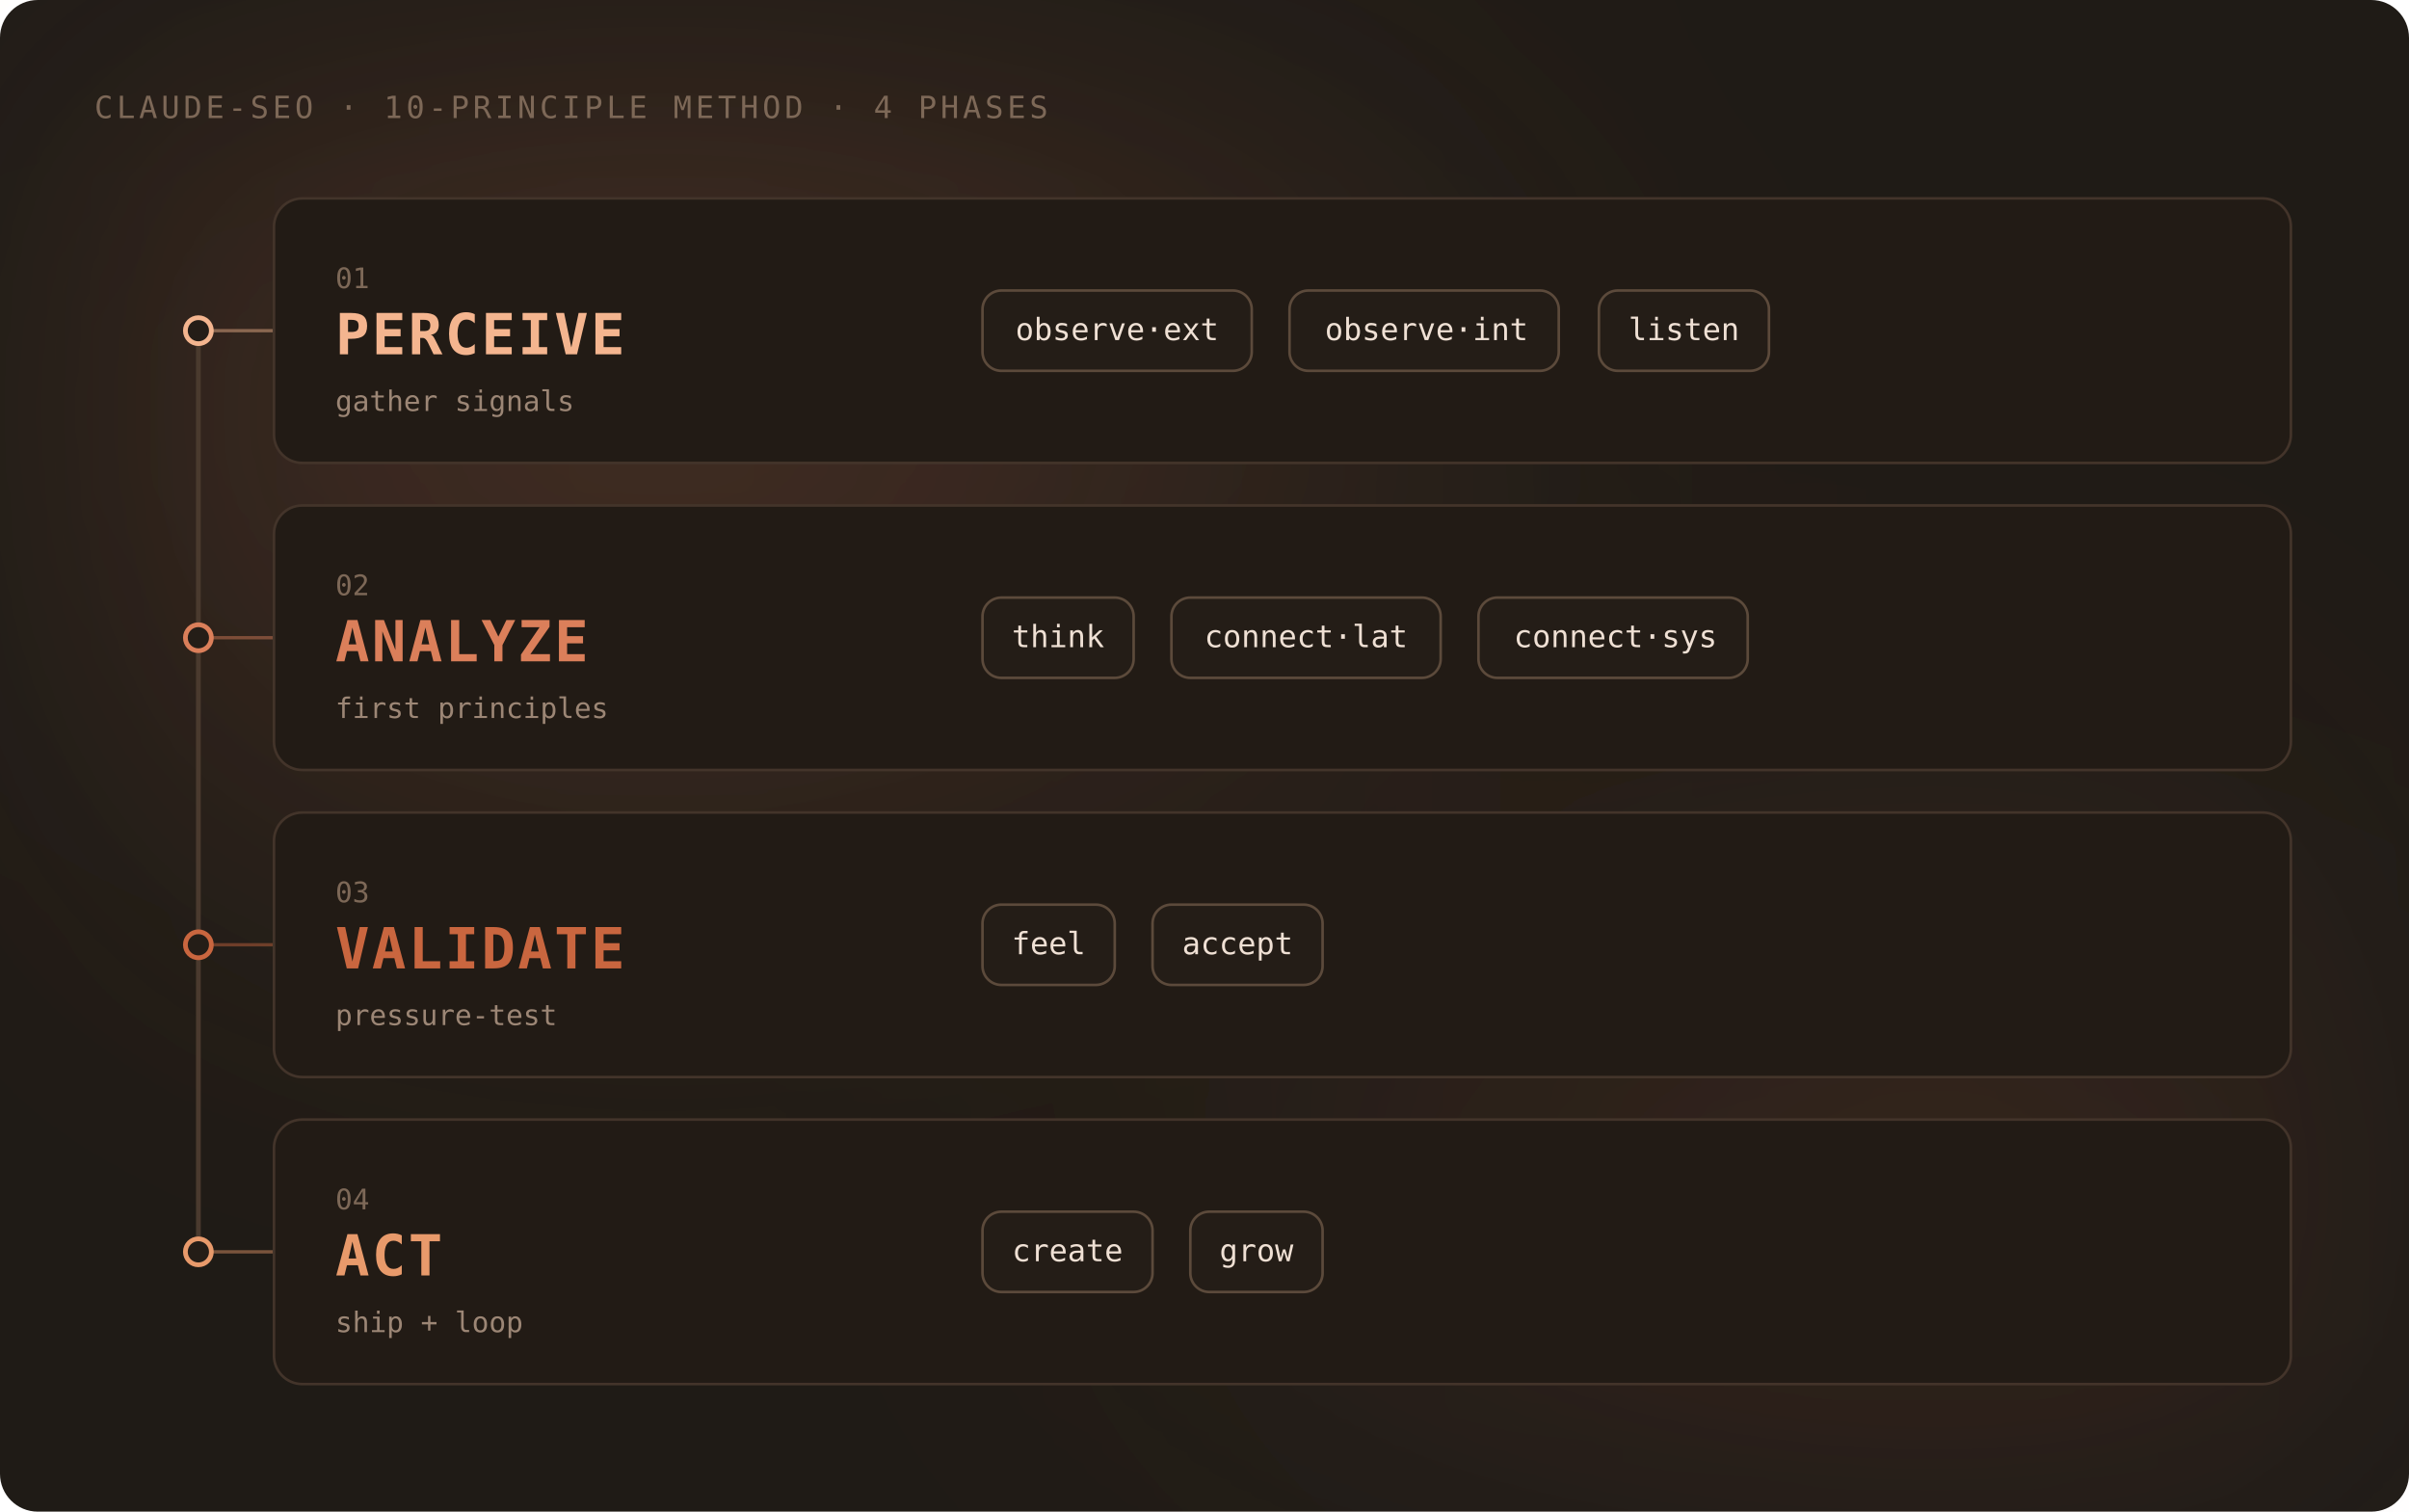
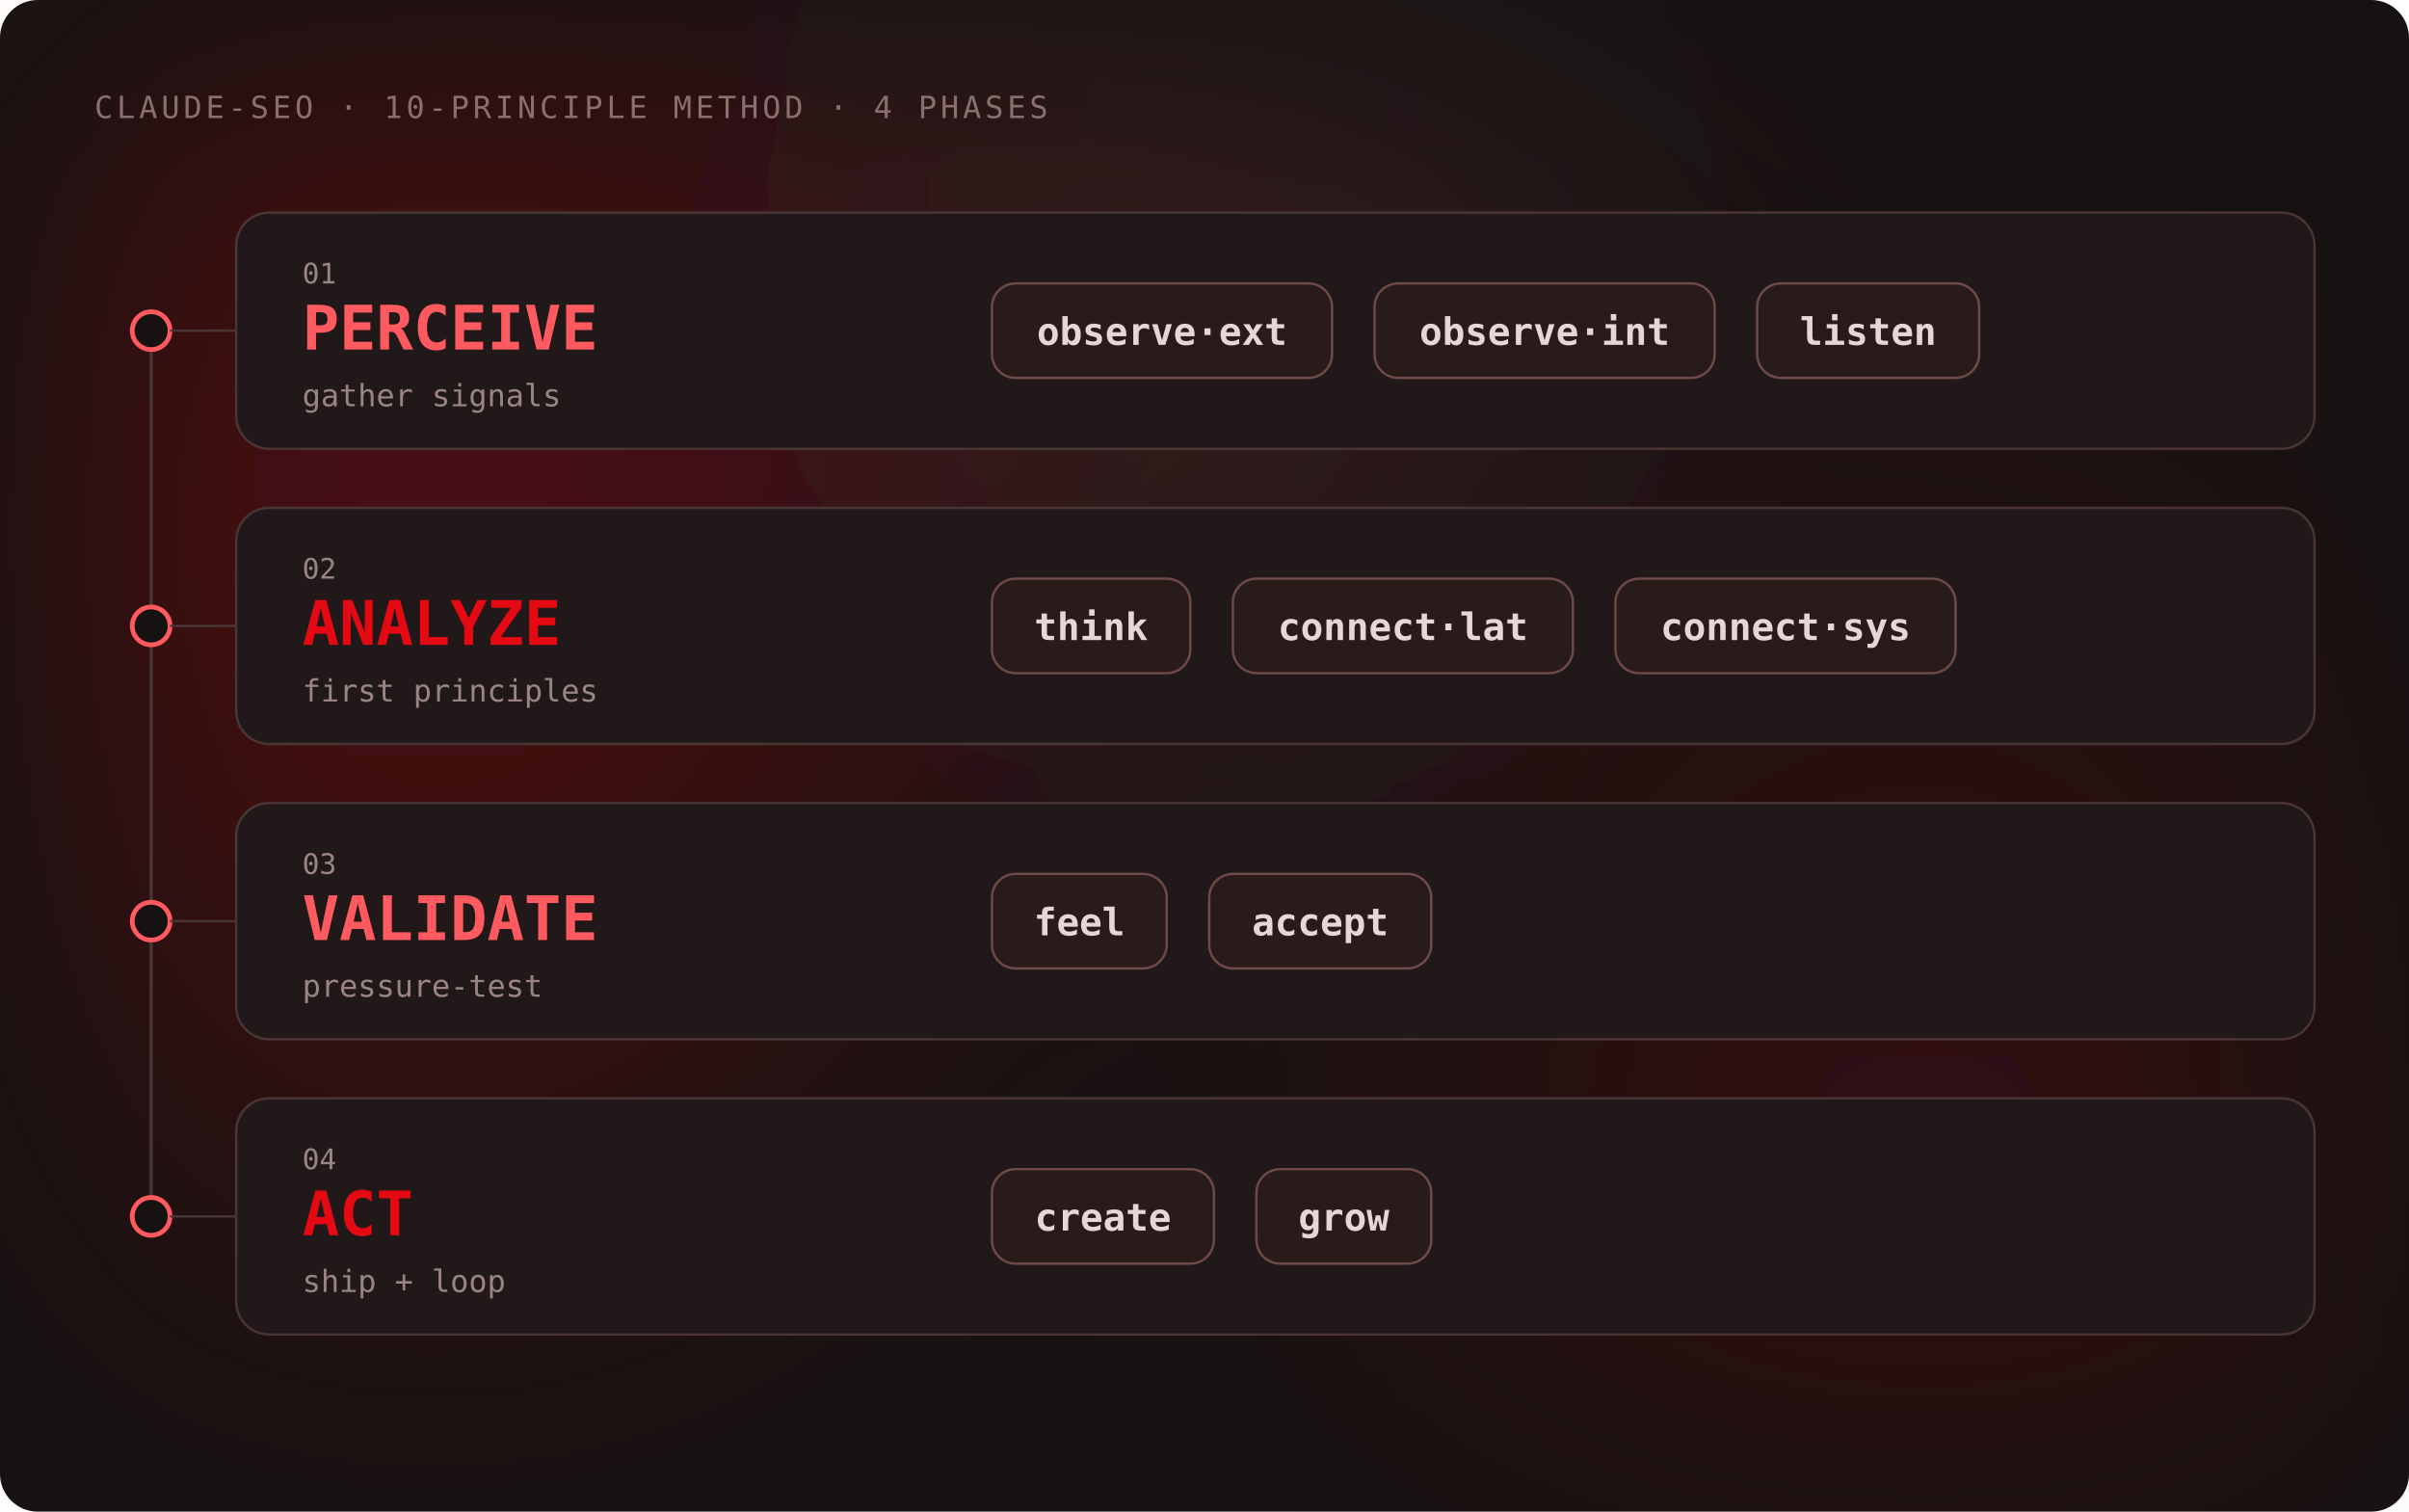
- <svg xmlns="http://www.w3.org/2000/svg" viewBox="0 0 1020 640" width="100%" preserveAspectRatio="xMidYMid meet" role="img" aria-label="Claude SEO 10-principle methodology: four phase panels (perceive, analyze, validate, act) that illuminate in sequence with their principles.">
+ <svg xmlns="http://www.w3.org/2000/svg" viewBox="0 0 1020 640" width="100%" preserveAspectRatio="xMidYMid meet" role="img" aria-label="Claude SEO 10-principle methodology: PERCEIVE, ANALYZE, VALIDATE, and ACT phases with 10 principles arranged by phase.">
  <defs>
-     <filter id="glow" x="-70%" y="-70%" width="240%" height="240%">
-       <feGaussianBlur stdDeviation="3.2" />
+     <filter id="brilho" x="-70%" y="-70%" width="240%" height="240%">
+       <feGaussianBlur stdDeviation="3.6" />
    </filter>
    <filter id="aurora" x="-50%" y="-50%" width="200%" height="200%">
-       <feGaussianBlur stdDeviation="80" />
+       <feGaussianBlur stdDeviation="75" />
    </filter>
-     <radialGradient id="auWarm" cx="50%" cy="50%" r="50%">
-       <stop offset="0%" stop-color="#D97757" stop-opacity="0.26" />
-       <stop offset="100%" stop-color="#D97757" stop-opacity="0" />
+     <radialGradient id="auA" cx="50%" cy="50%" r="50%">
+       <stop offset="0%" stop-color="#E50914" stop-opacity="0.34" />
+       <stop offset="100%" stop-color="#E50914" stop-opacity="0" />
    </radialGradient>
-     <radialGradient id="auEmber" cx="50%" cy="50%" r="50%">
-       <stop offset="0%" stop-color="#B85C3C" stop-opacity="0.20" />
-       <stop offset="100%" stop-color="#B85C3C" stop-opacity="0" />
+     <radialGradient id="auB" cx="50%" cy="50%" r="50%">
+       <stop offset="0%" stop-color="#8E1016" stop-opacity="0.30" />
+       <stop offset="100%" stop-color="#8E1016" stop-opacity="0" />
+     </radialGradient>
+     <radialGradient id="auC" cx="50%" cy="50%" r="50%">
+       <stop offset="0%" stop-color="#FF5A5F" stop-opacity="0.16" />
+       <stop offset="100%" stop-color="#FF5A5F" stop-opacity="0" />
    </radialGradient>
  </defs>
-   <rect width="1020" height="640" rx="16" fill="#1F1B16" />
-   <g filter="url(#aurora)" opacity="0.9">
-     <ellipse cx="280" cy="170" rx="420" ry="280" fill="url(#auWarm)">
-       <animateTransform attributeName="transform" type="translate" values="0 0;44 22;0 0" dur="26s" repeatCount="indefinite" />
+   <rect width="1020" height="640" rx="16" fill="#161212" />
+   <g filter="url(#aurora)" opacity="0.95">
+     <ellipse cx="184" cy="224" rx="296" ry="397" fill="url(#auA)">
+       <animateTransform attributeName="transform" type="translate" values="0 0;58 26;0 0" dur="24s" repeatCount="indefinite" />
    </ellipse>
-     <ellipse cx="820" cy="520" rx="400" ry="260" fill="url(#auEmber)">
-       <animateTransform attributeName="transform" type="translate" values="0 0;-38 -18;0 0" dur="31s" repeatCount="indefinite" />
+     <ellipse cx="816" cy="499" rx="306" ry="410" fill="url(#auB)">
+       <animateTransform attributeName="transform" type="translate" values="0 0;-48 -20;0 0" dur="30s" repeatCount="indefinite" />
+     </ellipse>
+     <ellipse cx="510" cy="115" rx="235" ry="294" fill="url(#auC)">
+       <animateTransform attributeName="transform" type="translate" values="0 0;30 34;0 0" dur="27s" repeatCount="indefinite" />
    </ellipse>
  </g>
-   <text x="40" y="50" font-family="'JetBrains Mono','Cascadia Mono','Menlo',monospace" font-size="13" fill="#7d6857" letter-spacing="1.6">CLAUDE-SEO · 10-PRINCIPLE METHOD · 4 PHASES</text>
-   <line x1="84" y1="140" x2="84" y2="530" stroke="#4a3a2e" stroke-width="2" />
-   <circle cx="84" cy="140" r="5.5" fill="#241d17" stroke="#F4B58F" stroke-width="2" />
-   <circle cx="84" cy="140" r="5.5" fill="#F4B58F" filter="url(#glow)" opacity="0">
-     <animate attributeName="opacity" dur="8.0s" repeatCount="indefinite" keyTimes="0;0.030;0.060;0.160;0.200;1" values="0;0;1;1;0;0" />
+   <text x="40" y="50" text-anchor="start" font-family="'JetBrains Mono','Cascadia Mono','Menlo','Consolas',monospace" font-size="13" font-weight="400" fill="#8A6F6D" letter-spacing="1.6">CLAUDE-SEO · 10-PRINCIPLE METHOD · 4 PHASES</text>
+   <path d="M64,140 L64,515" fill="none" stroke="#4A3535" stroke-width="1.4" />
+   <circle r="10" fill="#E50914" filter="url(#brilho)" opacity="0">
+     <animateMotion dur="8.0s" repeatCount="indefinite" calcMode="linear" keyTimes="0;0.020;0.900;1" keyPoints="0;0;1;1" path="M64,140 L64,515" />
+     <animate attributeName="opacity" dur="8.0s" repeatCount="indefinite" keyTimes="0;0.010;0.040;0.880;0.900;1" values="0;0;0.28;0.28;0;0" />
  </circle>
-   <line x1="90" y1="140" x2="116" y2="140" stroke="#F4B58F" stroke-width="1.4" opacity="0.45" />
-   <circle cx="84" cy="270" r="5.5" fill="#241d17" stroke="#DB7F5A" stroke-width="2" />
-   <circle cx="84" cy="270" r="5.5" fill="#DB7F5A" filter="url(#glow)" opacity="0">
-     <animate attributeName="opacity" dur="8.0s" repeatCount="indefinite" keyTimes="0;0.250;0.280;0.380;0.420;1" values="0;0;1;1;0;0" />
+   <circle r="5.5" fill="#E50914" filter="url(#brilho)" opacity="0">
+     <animateMotion dur="8.0s" repeatCount="indefinite" calcMode="linear" keyTimes="0;0.020;0.900;1" keyPoints="0;0;1;1" path="M64,140 L64,515" />
+     <animate attributeName="opacity" dur="8.0s" repeatCount="indefinite" keyTimes="0;0.010;0.040;0.880;0.900;1" values="0;0;1;1;0;0" />
+     <animate attributeName="r" values="5;6.5;5" dur="1.4s" repeatCount="indefinite" />
  </circle>
-   <line x1="90" y1="270" x2="116" y2="270" stroke="#DB7F5A" stroke-width="1.4" opacity="0.45" />
-   <circle cx="84" cy="400" r="5.5" fill="#241d17" stroke="#C9663F" stroke-width="2" />
-   <circle cx="84" cy="400" r="5.5" fill="#C9663F" filter="url(#glow)" opacity="0">
-     <animate attributeName="opacity" dur="8.0s" repeatCount="indefinite" keyTimes="0;0.470;0.500;0.600;0.640;1" values="0;0;1;1;0;0" />
-   </circle>
-   <line x1="90" y1="400" x2="116" y2="400" stroke="#C9663F" stroke-width="1.4" opacity="0.45" />
-   <circle cx="84" cy="530" r="5.5" fill="#241d17" stroke="#E89A6B" stroke-width="2" />
-   <circle cx="84" cy="530" r="5.5" fill="#E89A6B" filter="url(#glow)" opacity="0">
-     <animate attributeName="opacity" dur="8.0s" repeatCount="indefinite" keyTimes="0;0.690;0.720;0.820;0.860;1" values="0;0;1;1;0;0" />
-   </circle>
-   <line x1="90" y1="530" x2="116" y2="530" stroke="#E89A6B" stroke-width="1.4" opacity="0.45" />
-   <rect x="116" y="84" width="854" height="112" rx="12" fill="#221b15" stroke="#43342a" stroke-width="1.1" />
-   <rect x="116" y="84" width="854" height="112" rx="12" fill="#F4B58F" opacity="0">
-     <animate attributeName="opacity" dur="8.0s" repeatCount="indefinite" keyTimes="0;0.030;0.060;0.160;0.200;1" values="0;0;0.11;0.11;0;0" />
-   </rect>
-   <rect x="116" y="84" width="854" height="112" rx="12" fill="none" stroke="#F4B58F" stroke-width="2.2" filter="url(#glow)" opacity="0">
-     <animate attributeName="opacity" dur="8.0s" repeatCount="indefinite" keyTimes="0;0.030;0.060;0.160;0.200;1" values="0;0;0.9;0.9;0;0" />
-   </rect>
-   <text x="142" y="122" font-family="'JetBrains Mono','Cascadia Mono','Menlo',monospace" font-size="12" fill="#7d6857">01</text>
-   <text x="142" y="150" font-family="'JetBrains Mono','Cascadia Mono','Menlo',monospace" font-size="24" font-weight="700" fill="#F4B58F" letter-spacing="1">PERCEIVE</text>
-   <text x="142" y="174" font-family="'JetBrains Mono','Cascadia Mono','Menlo',monospace" font-size="12" fill="#9c8675">gather signals</text>
+   <circle cx="64" cy="140" r="8" fill="#161212" stroke="#FF5A5F" stroke-width="2" />
+   <line x1="72" y1="140" x2="100" y2="140" stroke="#4A3535" />
  <g>
-     <rect x="416" y="123" width="114" height="34" rx="8" fill="#241d17" stroke="#5c4a3b" stroke-width="1.1" />
-     <rect x="416" y="123" width="114" height="34" rx="8" fill="none" stroke="#F4B58F" stroke-width="2" filter="url(#glow)" opacity="0">
-       <animate attributeName="opacity" dur="8.0s" repeatCount="indefinite" keyTimes="0;0.048;0.078;0.148;0.188;1" values="0;0;0.95;0.95;0;0" />
+     <rect x="100" y="90" width="880" height="100" rx="14" fill="#211919" stroke="#4A3535" />
+     <rect x="100" y="90" width="880" height="100" rx="14" fill="none" stroke="#E50914" stroke-width="2.6" filter="url(#brilho)" opacity="0">
+       <animate attributeName="opacity" dur="8.0s" repeatCount="indefinite" keyTimes="0;0.020;0.070;0.180;1" values="0;0;0.95;0;0" />
    </rect>
-     <text x="473" y="144" text-anchor="middle" font-family="'JetBrains Mono','Cascadia Mono','Menlo',monospace" font-size="13" fill="#EFE0D4">observe·ext</text>
+     <text x="128" y="120" text-anchor="start" font-family="'JetBrains Mono','Cascadia Mono','Menlo','Consolas',monospace" font-size="12" font-weight="400" fill="#9B8583" letter-spacing="0">01</text>
+     <text x="128" y="148" text-anchor="start" font-family="'JetBrains Mono','Cascadia Mono','Menlo','Consolas',monospace" font-size="26" font-weight="700" fill="#FF5A5F" letter-spacing="0">PERCEIVE</text>
+     <text x="128" y="172" text-anchor="start" font-family="'JetBrains Mono','Cascadia Mono','Menlo','Consolas',monospace" font-size="13" font-weight="400" fill="#9B8583" letter-spacing="0">gather signals</text>
  </g>
  <g>
-     <rect x="546" y="123" width="114" height="34" rx="8" fill="#241d17" stroke="#5c4a3b" stroke-width="1.1" />
-     <rect x="546" y="123" width="114" height="34" rx="8" fill="none" stroke="#F4B58F" stroke-width="2" filter="url(#glow)" opacity="0">
-       <animate attributeName="opacity" dur="8.0s" repeatCount="indefinite" keyTimes="0;0.066;0.096;0.166;0.206;1" values="0;0;0.95;0.95;0;0" />
+     <rect x="420" y="120" width="144" height="40" rx="10" fill="#2A1B1B" stroke="#6E4A48" />
+     <rect x="420" y="120" width="144" height="40" rx="10" fill="none" stroke="#E50914" stroke-width="2.6" filter="url(#brilho)" opacity="0">
+       <animate attributeName="opacity" dur="8.0s" repeatCount="indefinite" keyTimes="0;0.050;0.100;0.210;1" values="0;0;0.95;0;0" />
    </rect>
-     <text x="604" y="144" text-anchor="middle" font-family="'JetBrains Mono','Cascadia Mono','Menlo',monospace" font-size="13" fill="#EFE0D4">observe·int</text>
+     <text x="492.0" y="146" text-anchor="middle" font-family="'JetBrains Mono','Cascadia Mono','Menlo','Consolas',monospace" font-size="16" font-weight="600" fill="#E6D6D4" letter-spacing="0">observe·ext</text>
  </g>
  <g>
-     <rect x="677" y="123" width="72" height="34" rx="8" fill="#241d17" stroke="#5c4a3b" stroke-width="1.1" />
-     <rect x="677" y="123" width="72" height="34" rx="8" fill="none" stroke="#F4B58F" stroke-width="2" filter="url(#glow)" opacity="0">
-       <animate attributeName="opacity" dur="8.0s" repeatCount="indefinite" keyTimes="0;0.084;0.114;0.184;0.224;1" values="0;0;0.95;0.95;0;0" />
+     <rect x="582" y="120" width="144" height="40" rx="10" fill="#2A1B1B" stroke="#6E4A48" />
+     <rect x="582" y="120" width="144" height="40" rx="10" fill="none" stroke="#E50914" stroke-width="2.6" filter="url(#brilho)" opacity="0">
+       <animate attributeName="opacity" dur="8.0s" repeatCount="indefinite" keyTimes="0;0.075;0.125;0.235;1" values="0;0;0.95;0;0" />
    </rect>
-     <text x="713" y="144" text-anchor="middle" font-family="'JetBrains Mono','Cascadia Mono','Menlo',monospace" font-size="13" fill="#EFE0D4">listen</text>
-   </g>
-   <rect x="116" y="214" width="854" height="112" rx="12" fill="#221b15" stroke="#43342a" stroke-width="1.1" />
-   <rect x="116" y="214" width="854" height="112" rx="12" fill="#DB7F5A" opacity="0">
-     <animate attributeName="opacity" dur="8.0s" repeatCount="indefinite" keyTimes="0;0.250;0.280;0.380;0.420;1" values="0;0;0.11;0.11;0;0" />
-   </rect>
-   <rect x="116" y="214" width="854" height="112" rx="12" fill="none" stroke="#DB7F5A" stroke-width="2.2" filter="url(#glow)" opacity="0">
-     <animate attributeName="opacity" dur="8.0s" repeatCount="indefinite" keyTimes="0;0.250;0.280;0.380;0.420;1" values="0;0;0.9;0.9;0;0" />
-   </rect>
-   <text x="142" y="252" font-family="'JetBrains Mono','Cascadia Mono','Menlo',monospace" font-size="12" fill="#7d6857">02</text>
-   <text x="142" y="280" font-family="'JetBrains Mono','Cascadia Mono','Menlo',monospace" font-size="24" font-weight="700" fill="#DB7F5A" letter-spacing="1">ANALYZE</text>
-   <text x="142" y="304" font-family="'JetBrains Mono','Cascadia Mono','Menlo',monospace" font-size="12" fill="#9c8675">first principles</text>
-   <g>
-     <rect x="416" y="253" width="64" height="34" rx="8" fill="#241d17" stroke="#5c4a3b" stroke-width="1.1" />
-     <rect x="416" y="253" width="64" height="34" rx="8" fill="none" stroke="#DB7F5A" stroke-width="2" filter="url(#glow)" opacity="0">
-       <animate attributeName="opacity" dur="8.0s" repeatCount="indefinite" keyTimes="0;0.268;0.298;0.368;0.408;1" values="0;0;0.95;0.95;0;0" />
-     </rect>
-     <text x="448" y="274" text-anchor="middle" font-family="'JetBrains Mono','Cascadia Mono','Menlo',monospace" font-size="13" fill="#EFE0D4">think</text>
+     <text x="654.0" y="146" text-anchor="middle" font-family="'JetBrains Mono','Cascadia Mono','Menlo','Consolas',monospace" font-size="16" font-weight="600" fill="#E6D6D4" letter-spacing="0">observe·int</text>
  </g>
  <g>
-     <rect x="496" y="253" width="114" height="34" rx="8" fill="#241d17" stroke="#5c4a3b" stroke-width="1.1" />
-     <rect x="496" y="253" width="114" height="34" rx="8" fill="none" stroke="#DB7F5A" stroke-width="2" filter="url(#glow)" opacity="0">
-       <animate attributeName="opacity" dur="8.0s" repeatCount="indefinite" keyTimes="0;0.286;0.316;0.386;0.426;1" values="0;0;0.95;0.95;0;0" />
+     <rect x="744" y="120" width="94" height="40" rx="10" fill="#2A1B1B" stroke="#6E4A48" />
+     <rect x="744" y="120" width="94" height="40" rx="10" fill="none" stroke="#E50914" stroke-width="2.6" filter="url(#brilho)" opacity="0">
+       <animate attributeName="opacity" dur="8.0s" repeatCount="indefinite" keyTimes="0;0.100;0.150;0.260;1" values="0;0;0.95;0;0" />
    </rect>
-     <text x="553" y="274" text-anchor="middle" font-family="'JetBrains Mono','Cascadia Mono','Menlo',monospace" font-size="13" fill="#EFE0D4">connect·lat</text>
+     <text x="791.0" y="146" text-anchor="middle" font-family="'JetBrains Mono','Cascadia Mono','Menlo','Consolas',monospace" font-size="16" font-weight="600" fill="#E6D6D4" letter-spacing="0">listen</text>
+   </g>
+   <circle cx="64" cy="265" r="8" fill="#161212" stroke="#FF5A5F" stroke-width="2" />
+   <line x1="72" y1="265" x2="100" y2="265" stroke="#4A3535" />
+   <g>
+     <rect x="100" y="215" width="880" height="100" rx="14" fill="#211919" stroke="#4A3535" />
+     <rect x="100" y="215" width="880" height="100" rx="14" fill="none" stroke="#E50914" stroke-width="2.6" filter="url(#brilho)" opacity="0">
+       <animate attributeName="opacity" dur="8.0s" repeatCount="indefinite" keyTimes="0;0.313;0.363;0.473;1" values="0;0;0.95;0;0" />
+     </rect>
+     <text x="128" y="245" text-anchor="start" font-family="'JetBrains Mono','Cascadia Mono','Menlo','Consolas',monospace" font-size="12" font-weight="400" fill="#9B8583" letter-spacing="0">02</text>
+     <text x="128" y="273" text-anchor="start" font-family="'JetBrains Mono','Cascadia Mono','Menlo','Consolas',monospace" font-size="26" font-weight="700" fill="#E50914" letter-spacing="0">ANALYZE</text>
+     <text x="128" y="297" text-anchor="start" font-family="'JetBrains Mono','Cascadia Mono','Menlo','Consolas',monospace" font-size="13" font-weight="400" fill="#9B8583" letter-spacing="0">first principles</text>
  </g>
  <g>
-     <rect x="626" y="253" width="114" height="34" rx="8" fill="#241d17" stroke="#5c4a3b" stroke-width="1.1" />
-     <rect x="626" y="253" width="114" height="34" rx="8" fill="none" stroke="#DB7F5A" stroke-width="2" filter="url(#glow)" opacity="0">
-       <animate attributeName="opacity" dur="8.0s" repeatCount="indefinite" keyTimes="0;0.304;0.334;0.404;0.444;1" values="0;0;0.95;0.95;0;0" />
+     <rect x="420" y="245" width="84" height="40" rx="10" fill="#2A1B1B" stroke="#6E4A48" />
+     <rect x="420" y="245" width="84" height="40" rx="10" fill="none" stroke="#E50914" stroke-width="2.6" filter="url(#brilho)" opacity="0">
+       <animate attributeName="opacity" dur="8.0s" repeatCount="indefinite" keyTimes="0;0.343;0.393;0.503;1" values="0;0;0.95;0;0" />
    </rect>
-     <text x="684" y="274" text-anchor="middle" font-family="'JetBrains Mono','Cascadia Mono','Menlo',monospace" font-size="13" fill="#EFE0D4">connect·sys</text>
-   </g>
-   <rect x="116" y="344" width="854" height="112" rx="12" fill="#221b15" stroke="#43342a" stroke-width="1.1" />
-   <rect x="116" y="344" width="854" height="112" rx="12" fill="#C9663F" opacity="0">
-     <animate attributeName="opacity" dur="8.0s" repeatCount="indefinite" keyTimes="0;0.470;0.500;0.600;0.640;1" values="0;0;0.11;0.11;0;0" />
-   </rect>
-   <rect x="116" y="344" width="854" height="112" rx="12" fill="none" stroke="#C9663F" stroke-width="2.2" filter="url(#glow)" opacity="0">
-     <animate attributeName="opacity" dur="8.0s" repeatCount="indefinite" keyTimes="0;0.470;0.500;0.600;0.640;1" values="0;0;0.9;0.9;0;0" />
-   </rect>
-   <text x="142" y="382" font-family="'JetBrains Mono','Cascadia Mono','Menlo',monospace" font-size="12" fill="#7d6857">03</text>
-   <text x="142" y="410" font-family="'JetBrains Mono','Cascadia Mono','Menlo',monospace" font-size="24" font-weight="700" fill="#C9663F" letter-spacing="1">VALIDATE</text>
-   <text x="142" y="434" font-family="'JetBrains Mono','Cascadia Mono','Menlo',monospace" font-size="12" fill="#9c8675">pressure-test</text>
-   <g>
-     <rect x="416" y="383" width="56" height="34" rx="8" fill="#241d17" stroke="#5c4a3b" stroke-width="1.1" />
-     <rect x="416" y="383" width="56" height="34" rx="8" fill="none" stroke="#C9663F" stroke-width="2" filter="url(#glow)" opacity="0">
-       <animate attributeName="opacity" dur="8.0s" repeatCount="indefinite" keyTimes="0;0.488;0.518;0.588;0.628;1" values="0;0;0.95;0.95;0;0" />
-     </rect>
-     <text x="444" y="404" text-anchor="middle" font-family="'JetBrains Mono','Cascadia Mono','Menlo',monospace" font-size="13" fill="#EFE0D4">feel</text>
+     <text x="462.0" y="271" text-anchor="middle" font-family="'JetBrains Mono','Cascadia Mono','Menlo','Consolas',monospace" font-size="16" font-weight="600" fill="#E6D6D4" letter-spacing="0">think</text>
  </g>
  <g>
-     <rect x="488" y="383" width="72" height="34" rx="8" fill="#241d17" stroke="#5c4a3b" stroke-width="1.1" />
-     <rect x="488" y="383" width="72" height="34" rx="8" fill="none" stroke="#C9663F" stroke-width="2" filter="url(#glow)" opacity="0">
-       <animate attributeName="opacity" dur="8.0s" repeatCount="indefinite" keyTimes="0;0.506;0.536;0.606;0.646;1" values="0;0;0.95;0.95;0;0" />
+     <rect x="522" y="245" width="144" height="40" rx="10" fill="#2A1B1B" stroke="#6E4A48" />
+     <rect x="522" y="245" width="144" height="40" rx="10" fill="none" stroke="#E50914" stroke-width="2.6" filter="url(#brilho)" opacity="0">
+       <animate attributeName="opacity" dur="8.0s" repeatCount="indefinite" keyTimes="0;0.368;0.418;0.528;1" values="0;0;0.95;0;0" />
    </rect>
-     <text x="524" y="404" text-anchor="middle" font-family="'JetBrains Mono','Cascadia Mono','Menlo',monospace" font-size="13" fill="#EFE0D4">accept</text>
-   </g>
-   <rect x="116" y="474" width="854" height="112" rx="12" fill="#221b15" stroke="#43342a" stroke-width="1.1" />
-   <rect x="116" y="474" width="854" height="112" rx="12" fill="#E89A6B" opacity="0">
-     <animate attributeName="opacity" dur="8.0s" repeatCount="indefinite" keyTimes="0;0.690;0.720;0.820;0.860;1" values="0;0;0.11;0.11;0;0" />
-   </rect>
-   <rect x="116" y="474" width="854" height="112" rx="12" fill="none" stroke="#E89A6B" stroke-width="2.2" filter="url(#glow)" opacity="0">
-     <animate attributeName="opacity" dur="8.0s" repeatCount="indefinite" keyTimes="0;0.690;0.720;0.820;0.860;1" values="0;0;0.9;0.9;0;0" />
-   </rect>
-   <text x="142" y="512" font-family="'JetBrains Mono','Cascadia Mono','Menlo',monospace" font-size="12" fill="#7d6857">04</text>
-   <text x="142" y="540" font-family="'JetBrains Mono','Cascadia Mono','Menlo',monospace" font-size="24" font-weight="700" fill="#E89A6B" letter-spacing="1">ACT</text>
-   <text x="142" y="564" font-family="'JetBrains Mono','Cascadia Mono','Menlo',monospace" font-size="12" fill="#9c8675">ship + loop</text>
-   <g>
-     <rect x="416" y="513" width="72" height="34" rx="8" fill="#241d17" stroke="#5c4a3b" stroke-width="1.1" />
-     <rect x="416" y="513" width="72" height="34" rx="8" fill="none" stroke="#E89A6B" stroke-width="2" filter="url(#glow)" opacity="0">
-       <animate attributeName="opacity" dur="8.0s" repeatCount="indefinite" keyTimes="0;0.708;0.738;0.808;0.848;1" values="0;0;0.95;0.95;0;0" />
-     </rect>
-     <text x="452" y="534" text-anchor="middle" font-family="'JetBrains Mono','Cascadia Mono','Menlo',monospace" font-size="13" fill="#EFE0D4">create</text>
+     <text x="594.0" y="271" text-anchor="middle" font-family="'JetBrains Mono','Cascadia Mono','Menlo','Consolas',monospace" font-size="16" font-weight="600" fill="#E6D6D4" letter-spacing="0">connect·lat</text>
  </g>
  <g>
-     <rect x="504" y="513" width="56" height="34" rx="8" fill="#241d17" stroke="#5c4a3b" stroke-width="1.1" />
-     <rect x="504" y="513" width="56" height="34" rx="8" fill="none" stroke="#E89A6B" stroke-width="2" filter="url(#glow)" opacity="0">
-       <animate attributeName="opacity" dur="8.0s" repeatCount="indefinite" keyTimes="0;0.726;0.756;0.826;0.866;1" values="0;0;0.95;0.95;0;0" />
+     <rect x="684" y="245" width="144" height="40" rx="10" fill="#2A1B1B" stroke="#6E4A48" />
+     <rect x="684" y="245" width="144" height="40" rx="10" fill="none" stroke="#E50914" stroke-width="2.6" filter="url(#brilho)" opacity="0">
+       <animate attributeName="opacity" dur="8.0s" repeatCount="indefinite" keyTimes="0;0.393;0.443;0.553;1" values="0;0;0.95;0;0" />
    </rect>
-     <text x="532" y="534" text-anchor="middle" font-family="'JetBrains Mono','Cascadia Mono','Menlo',monospace" font-size="13" fill="#EFE0D4">grow</text>
+     <text x="756.0" y="271" text-anchor="middle" font-family="'JetBrains Mono','Cascadia Mono','Menlo','Consolas',monospace" font-size="16" font-weight="600" fill="#E6D6D4" letter-spacing="0">connect·sys</text>
+   </g>
+   <circle cx="64" cy="390" r="8" fill="#161212" stroke="#FF5A5F" stroke-width="2" />
+   <line x1="72" y1="390" x2="100" y2="390" stroke="#4A3535" />
+   <g>
+     <rect x="100" y="340" width="880" height="100" rx="14" fill="#211919" stroke="#4A3535" />
+     <rect x="100" y="340" width="880" height="100" rx="14" fill="none" stroke="#E50914" stroke-width="2.6" filter="url(#brilho)" opacity="0">
+       <animate attributeName="opacity" dur="8.0s" repeatCount="indefinite" keyTimes="0;0.607;0.657;0.767;1" values="0;0;0.95;0;0" />
+     </rect>
+     <text x="128" y="370" text-anchor="start" font-family="'JetBrains Mono','Cascadia Mono','Menlo','Consolas',monospace" font-size="12" font-weight="400" fill="#9B8583" letter-spacing="0">03</text>
+     <text x="128" y="398" text-anchor="start" font-family="'JetBrains Mono','Cascadia Mono','Menlo','Consolas',monospace" font-size="26" font-weight="700" fill="#FF5A5F" letter-spacing="0">VALIDATE</text>
+     <text x="128" y="422" text-anchor="start" font-family="'JetBrains Mono','Cascadia Mono','Menlo','Consolas',monospace" font-size="13" font-weight="400" fill="#9B8583" letter-spacing="0">pressure-test</text>
+   </g>
+   <g>
+     <rect x="420" y="370" width="74" height="40" rx="10" fill="#2A1B1B" stroke="#6E4A48" />
+     <rect x="420" y="370" width="74" height="40" rx="10" fill="none" stroke="#E50914" stroke-width="2.6" filter="url(#brilho)" opacity="0">
+       <animate attributeName="opacity" dur="8.0s" repeatCount="indefinite" keyTimes="0;0.637;0.687;0.797;1" values="0;0;0.95;0;0" />
+     </rect>
+     <text x="457.0" y="396" text-anchor="middle" font-family="'JetBrains Mono','Cascadia Mono','Menlo','Consolas',monospace" font-size="16" font-weight="600" fill="#E6D6D4" letter-spacing="0">feel</text>
+   </g>
+   <g>
+     <rect x="512" y="370" width="94" height="40" rx="10" fill="#2A1B1B" stroke="#6E4A48" />
+     <rect x="512" y="370" width="94" height="40" rx="10" fill="none" stroke="#E50914" stroke-width="2.6" filter="url(#brilho)" opacity="0">
+       <animate attributeName="opacity" dur="8.0s" repeatCount="indefinite" keyTimes="0;0.662;0.712;0.822;1" values="0;0;0.95;0;0" />
+     </rect>
+     <text x="559.0" y="396" text-anchor="middle" font-family="'JetBrains Mono','Cascadia Mono','Menlo','Consolas',monospace" font-size="16" font-weight="600" fill="#E6D6D4" letter-spacing="0">accept</text>
+   </g>
+   <circle cx="64" cy="515" r="8" fill="#161212" stroke="#FF5A5F" stroke-width="2" />
+   <line x1="72" y1="515" x2="100" y2="515" stroke="#4A3535" />
+   <g>
+     <rect x="100" y="465" width="880" height="100" rx="14" fill="#211919" stroke="#4A3535" />
+     <rect x="100" y="465" width="880" height="100" rx="14" fill="none" stroke="#E50914" stroke-width="2.6" filter="url(#brilho)" opacity="0">
+       <animate attributeName="opacity" dur="8.0s" repeatCount="indefinite" keyTimes="0;0.900;0.950;0.999;1" values="0;0;0.95;0;0" />
+     </rect>
+     <text x="128" y="495" text-anchor="start" font-family="'JetBrains Mono','Cascadia Mono','Menlo','Consolas',monospace" font-size="12" font-weight="400" fill="#9B8583" letter-spacing="0">04</text>
+     <text x="128" y="523" text-anchor="start" font-family="'JetBrains Mono','Cascadia Mono','Menlo','Consolas',monospace" font-size="26" font-weight="700" fill="#E50914" letter-spacing="0">ACT</text>
+     <text x="128" y="547" text-anchor="start" font-family="'JetBrains Mono','Cascadia Mono','Menlo','Consolas',monospace" font-size="13" font-weight="400" fill="#9B8583" letter-spacing="0">ship + loop</text>
+   </g>
+   <g>
+     <rect x="420" y="495" width="94" height="40" rx="10" fill="#2A1B1B" stroke="#6E4A48" />
+     <rect x="420" y="495" width="94" height="40" rx="10" fill="none" stroke="#E50914" stroke-width="2.6" filter="url(#brilho)" opacity="0">
+       <animate attributeName="opacity" dur="8.0s" repeatCount="indefinite" keyTimes="0;0.930;0.980;0.999;1" values="0;0;0.95;0;0" />
+     </rect>
+     <text x="467.0" y="521" text-anchor="middle" font-family="'JetBrains Mono','Cascadia Mono','Menlo','Consolas',monospace" font-size="16" font-weight="600" fill="#E6D6D4" letter-spacing="0">create</text>
+   </g>
+   <g>
+     <rect x="532" y="495" width="74" height="40" rx="10" fill="#2A1B1B" stroke="#6E4A48" />
+     <rect x="532" y="495" width="74" height="40" rx="10" fill="none" stroke="#E50914" stroke-width="2.6" filter="url(#brilho)" opacity="0">
+       <animate attributeName="opacity" dur="8.0s" repeatCount="indefinite" keyTimes="0;0.955;1.000;0.999;1" values="0;0;0.95;0;0" />
+     </rect>
+     <text x="569.0" y="521" text-anchor="middle" font-family="'JetBrains Mono','Cascadia Mono','Menlo','Consolas',monospace" font-size="16" font-weight="600" fill="#E6D6D4" letter-spacing="0">grow</text>
  </g>
</svg>
